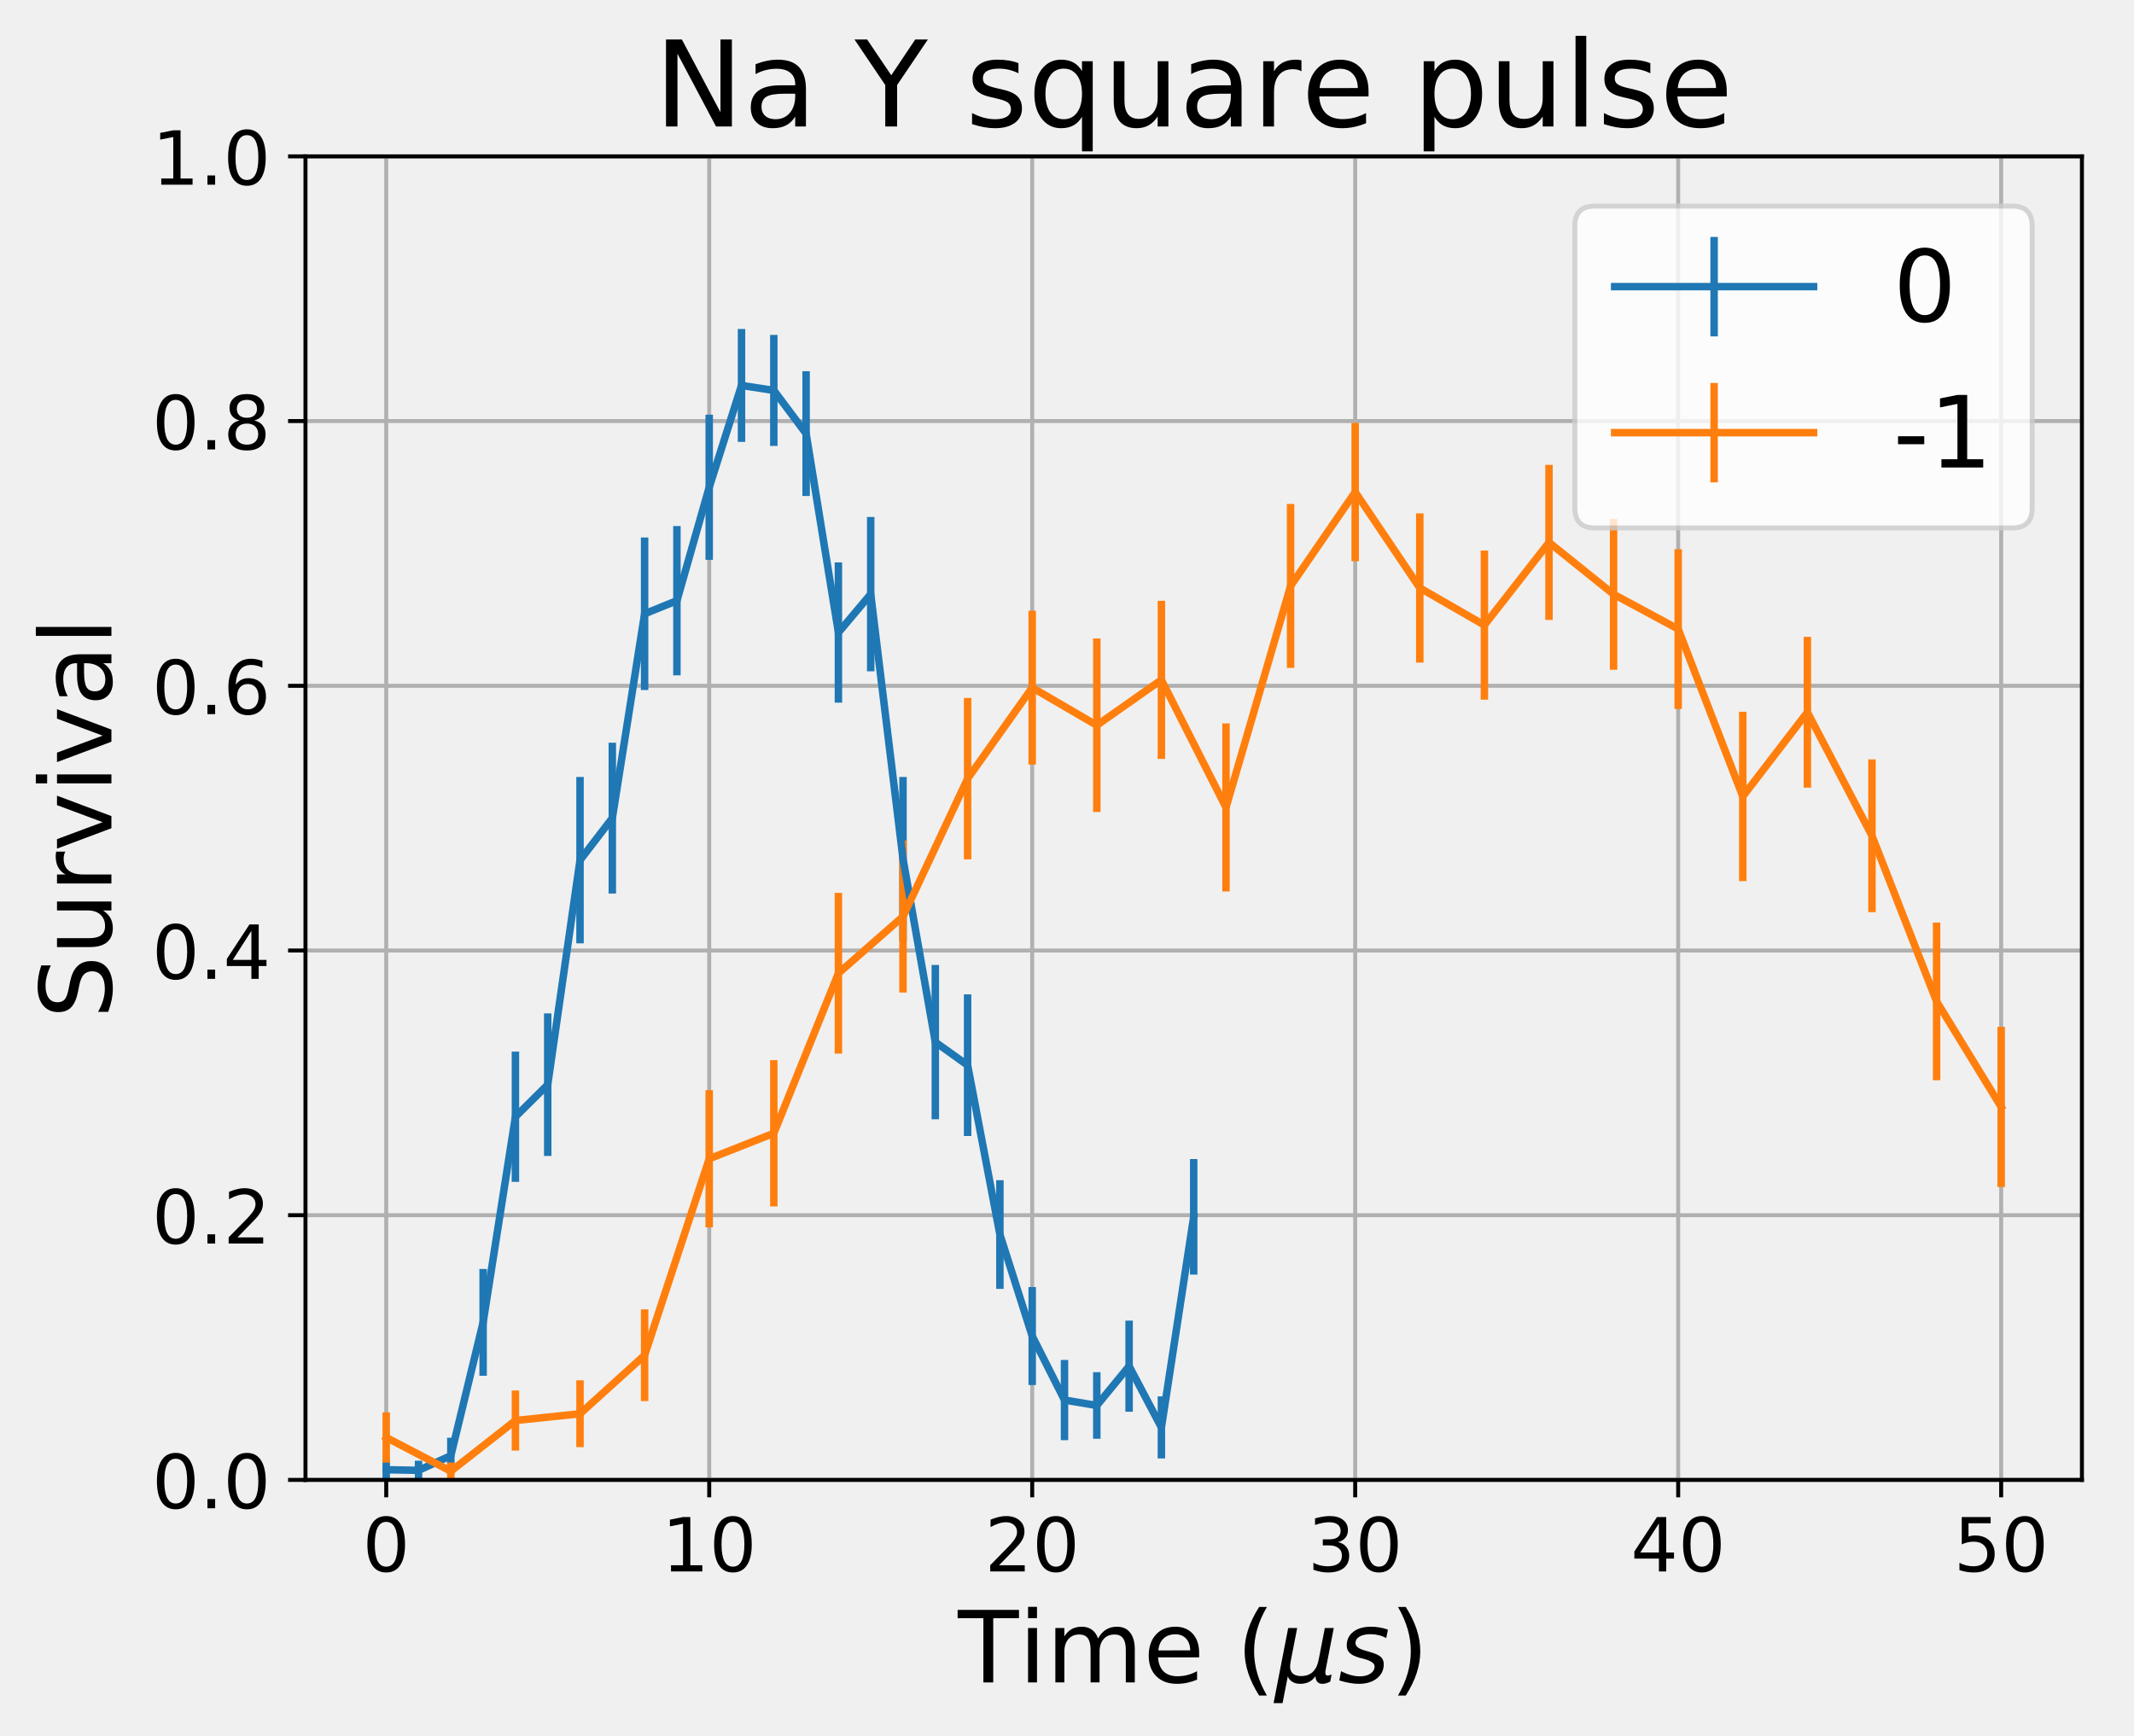
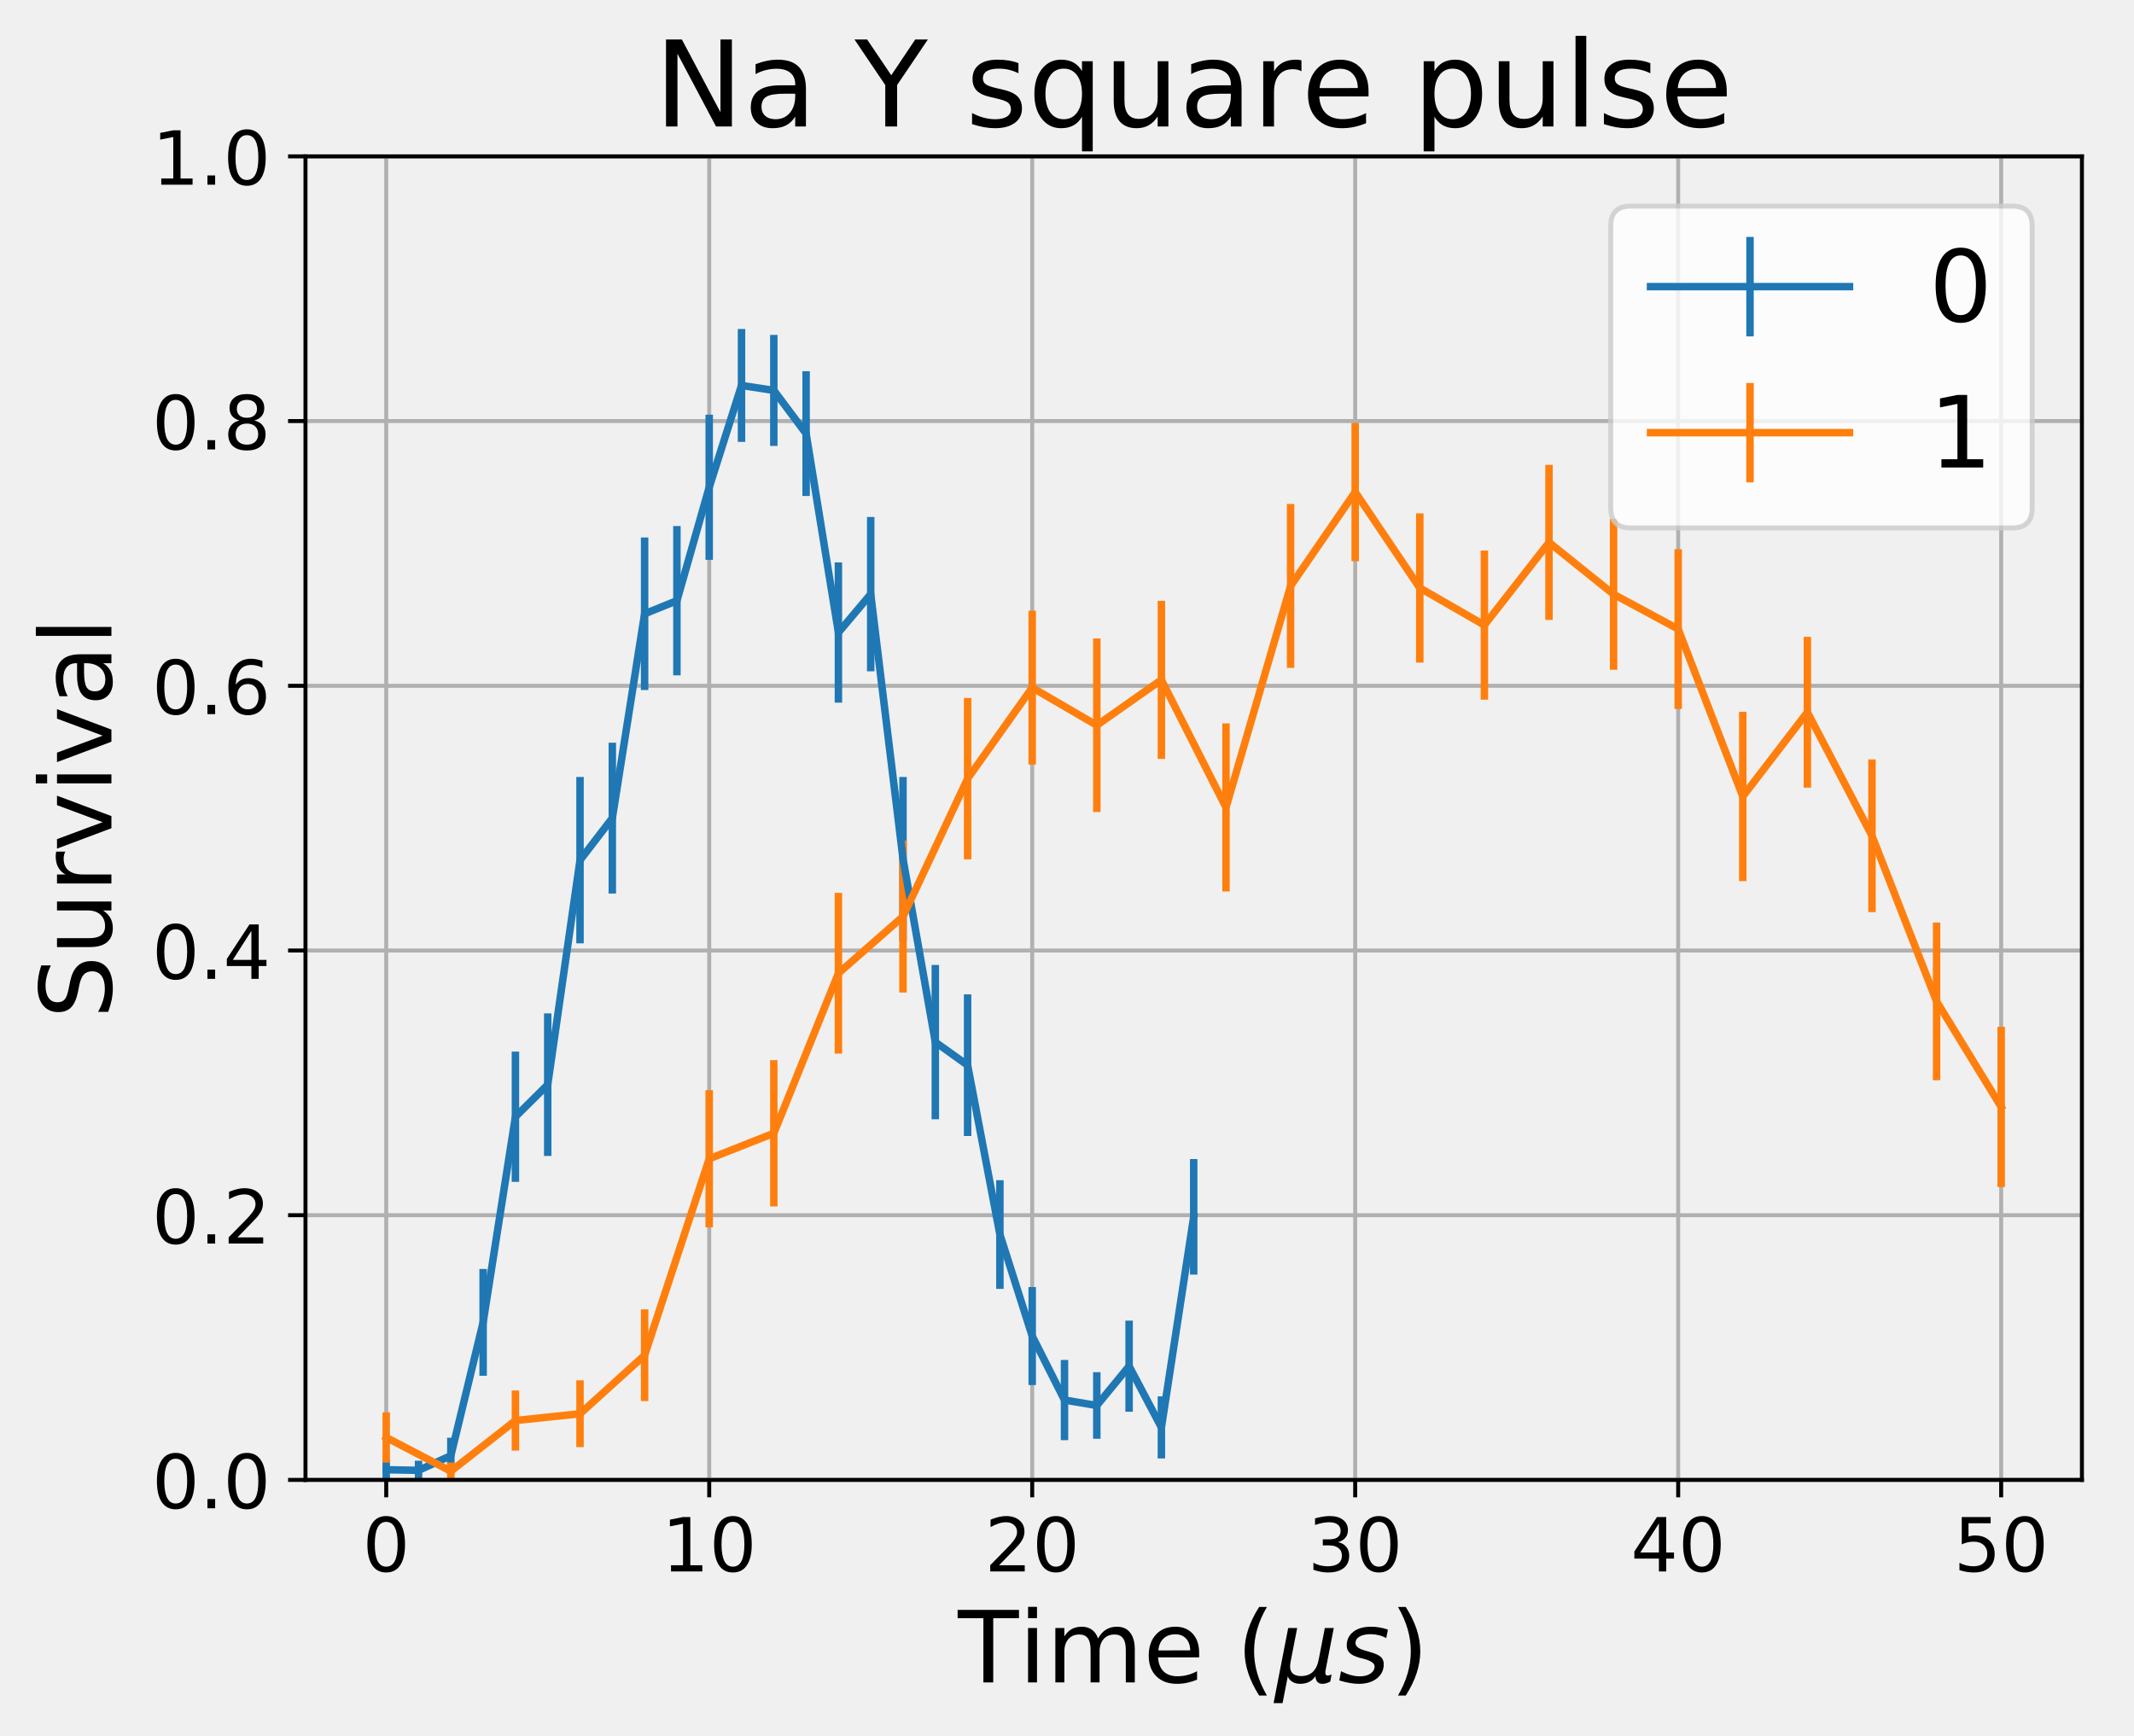
<svg xmlns="http://www.w3.org/2000/svg" xmlns:xlink="http://www.w3.org/1999/xlink" height="349pt" version="1.1" viewBox="0 0 429 349" width="429pt">
  <defs>
    <style type="text/css">
*{stroke-linecap:butt;stroke-linejoin:round;}
  </style>
  </defs>
  <g id="figure_1">
    <g id="patch_1">
      <path d="M 0 349.665  L 429.231 349.665  L 429.231 0  L 0 0  z " style="fill:none;" />
    </g>
    <g id="axes_1">
      <g id="patch_2">
        <path d="M 61.411 297.548  L 418.531 297.548  L 418.531 31.436  L 61.411 31.436  z " style="fill:none;" />
      </g>
      <g id="matplotlib.axis_1">
        <g id="xtick_1">
          <g id="line2d_1">
            <path clip-path="url(#p28badead61)" d="M 77.644 297.548  L 77.644 31.436  " style="fill:none;stroke:#b0b0b0;stroke-linecap:square;stroke-width:0.8;" />
          </g>
          <g id="line2d_2">
            <defs>
              <path d="M 0 0  L 0 3.5  " id="m005f0a59be" style="stroke:#000000;stroke-width:0.8;" />
            </defs>
            <g>
              <use style="stroke:#000000;stroke-width:0.8;" x="77.644" xlink:href="#m005f0a59be" y="297.548" />
            </g>
          </g>
          <g id="text_1">
            <defs>
              <path d="M 31.781 66.406  Q 24.172 66.406 20.328 58.906  Q 16.5 51.422 16.5 36.375  Q 16.5 21.391 20.328 13.891  Q 24.172 6.391 31.781 6.391  Q 39.453 6.391 43.281 13.891  Q 47.125 21.391 47.125 36.375  Q 47.125 51.422 43.281 58.906  Q 39.453 66.406 31.781 66.406  z M 31.781 74.219  Q 44.047 74.219 50.516 64.516  Q 56.984 54.828 56.984 36.375  Q 56.984 17.969 50.516 8.266  Q 44.047 -1.422 31.781 -1.422  Q 19.531 -1.422 13.062 8.266  Q 6.594 17.969 6.594 36.375  Q 6.594 54.828 13.062 64.516  Q 19.531 74.219 31.781 74.219  z " id="DejaVuSans-30" />
            </defs>
            <g transform="translate(72.87179 315.9459)scale(0.15 -0.15)">
              <use xlink:href="#DejaVuSans-30" />
            </g>
          </g>
        </g>
        <g id="xtick_2">
          <g id="line2d_3">
            <path clip-path="url(#p28badead61)" d="M 142.575 297.548  L 142.575 31.436  " style="fill:none;stroke:#b0b0b0;stroke-linecap:square;stroke-width:0.8;" />
          </g>
          <g id="line2d_4">
            <g>
              <use style="stroke:#000000;stroke-width:0.8;" x="142.575" xlink:href="#m005f0a59be" y="297.548" />
            </g>
          </g>
          <g id="text_2">
            <defs>
              <path d="M 12.406 8.297  L 28.516 8.297  L 28.516 63.922  L 10.984 60.406  L 10.984 69.391  L 28.422 72.906  L 38.281 72.906  L 38.281 8.297  L 54.391 8.297  L 54.391 0  L 12.406 0  z " id="DejaVuSans-31" />
            </defs>
            <g transform="translate(133.0308 315.9459)scale(0.15 -0.15)">
              <use xlink:href="#DejaVuSans-31" />
              <use x="63.623" xlink:href="#DejaVuSans-30" />
            </g>
          </g>
        </g>
        <g id="xtick_3">
          <g id="line2d_5">
            <path clip-path="url(#p28badead61)" d="M 207.505 297.548  L 207.505 31.436  " style="fill:none;stroke:#b0b0b0;stroke-linecap:square;stroke-width:0.8;" />
          </g>
          <g id="line2d_6">
            <g>
              <use style="stroke:#000000;stroke-width:0.8;" x="207.505" xlink:href="#m005f0a59be" y="297.548" />
            </g>
          </g>
          <g id="text_3">
            <defs>
              <path d="M 19.188 8.297  L 53.609 8.297  L 53.609 0  L 7.328 0  L 7.328 8.297  Q 12.938 14.109 22.625 23.891  Q 32.328 33.688 34.812 36.531  Q 39.547 41.844 41.422 45.531  Q 43.312 49.219 43.312 52.781  Q 43.312 58.594 39.234 62.25  Q 35.156 65.922 28.609 65.922  Q 23.969 65.922 18.812 64.312  Q 13.672 62.703 7.812 59.422  L 7.812 69.391  Q 13.766 71.781 18.938 73  Q 24.125 74.219 28.422 74.219  Q 39.75 74.219 46.484 68.547  Q 53.219 62.891 53.219 53.422  Q 53.219 48.922 51.531 44.891  Q 49.859 40.875 45.406 35.406  Q 44.188 33.984 37.641 27.219  Q 31.109 20.453 19.188 8.297  z " id="DejaVuSans-32" />
            </defs>
            <g transform="translate(197.9617 315.9459)scale(0.15 -0.15)">
              <use xlink:href="#DejaVuSans-32" />
              <use x="63.623" xlink:href="#DejaVuSans-30" />
            </g>
          </g>
        </g>
        <g id="xtick_4">
          <g id="line2d_7">
            <path clip-path="url(#p28badead61)" d="M 272.436 297.548  L 272.436 31.436  " style="fill:none;stroke:#b0b0b0;stroke-linecap:square;stroke-width:0.8;" />
          </g>
          <g id="line2d_8">
            <g>
              <use style="stroke:#000000;stroke-width:0.8;" x="272.436" xlink:href="#m005f0a59be" y="297.548" />
            </g>
          </g>
          <g id="text_4">
            <defs>
              <path d="M 40.578 39.312  Q 47.656 37.797 51.625 33  Q 55.609 28.219 55.609 21.188  Q 55.609 10.406 48.188 4.484  Q 40.766 -1.422 27.094 -1.422  Q 22.516 -1.422 17.656 -0.516  Q 12.797 0.391 7.625 2.203  L 7.625 11.719  Q 11.719 9.328 16.594 8.109  Q 21.484 6.891 26.812 6.891  Q 36.078 6.891 40.938 10.547  Q 45.797 14.203 45.797 21.188  Q 45.797 27.641 41.281 31.266  Q 36.766 34.906 28.719 34.906  L 20.219 34.906  L 20.219 43.016  L 29.109 43.016  Q 36.375 43.016 40.234 45.922  Q 44.094 48.828 44.094 54.297  Q 44.094 59.906 40.109 62.906  Q 36.141 65.922 28.719 65.922  Q 24.656 65.922 20.016 65.031  Q 15.375 64.156 9.812 62.312  L 9.812 71.094  Q 15.438 72.656 20.344 73.438  Q 25.25 74.219 29.594 74.219  Q 40.828 74.219 47.359 69.109  Q 53.906 64.016 53.906 55.328  Q 53.906 49.266 50.438 45.094  Q 46.969 40.922 40.578 39.312  z " id="DejaVuSans-33" />
            </defs>
            <g transform="translate(262.8926 315.9459)scale(0.15 -0.15)">
              <use xlink:href="#DejaVuSans-33" />
              <use x="63.623" xlink:href="#DejaVuSans-30" />
            </g>
          </g>
        </g>
        <g id="xtick_5">
          <g id="line2d_9">
            <path clip-path="url(#p28badead61)" d="M 337.367 297.548  L 337.367 31.436  " style="fill:none;stroke:#b0b0b0;stroke-linecap:square;stroke-width:0.8;" />
          </g>
          <g id="line2d_10">
            <g>
              <use style="stroke:#000000;stroke-width:0.8;" x="337.367" xlink:href="#m005f0a59be" y="297.548" />
            </g>
          </g>
          <g id="text_5">
            <defs>
              <path d="M 37.797 64.312  L 12.891 25.391  L 37.797 25.391  z M 35.203 72.906  L 47.609 72.906  L 47.609 25.391  L 58.016 25.391  L 58.016 17.188  L 47.609 17.188  L 47.609 0  L 37.797 0  L 37.797 17.188  L 4.891 17.188  L 4.891 26.703  z " id="DejaVuSans-34" />
            </defs>
            <g transform="translate(327.8236 315.9459)scale(0.15 -0.15)">
              <use xlink:href="#DejaVuSans-34" />
              <use x="63.623" xlink:href="#DejaVuSans-30" />
            </g>
          </g>
        </g>
        <g id="xtick_6">
          <g id="line2d_11">
            <path clip-path="url(#p28badead61)" d="M 402.298 297.548  L 402.298 31.436  " style="fill:none;stroke:#b0b0b0;stroke-linecap:square;stroke-width:0.8;" />
          </g>
          <g id="line2d_12">
            <g>
              <use style="stroke:#000000;stroke-width:0.8;" x="402.298" xlink:href="#m005f0a59be" y="297.548" />
            </g>
          </g>
          <g id="text_6">
            <defs>
              <path d="M 10.797 72.906  L 49.516 72.906  L 49.516 64.594  L 19.828 64.594  L 19.828 46.734  Q 21.969 47.469 24.109 47.828  Q 26.266 48.188 28.422 48.188  Q 40.625 48.188 47.75 41.5  Q 54.891 34.812 54.891 23.391  Q 54.891 11.625 47.562 5.094  Q 40.234 -1.422 26.906 -1.422  Q 22.312 -1.422 17.547 -0.641  Q 12.797 0.141 7.719 1.703  L 7.719 11.625  Q 12.109 9.234 16.797 8.062  Q 21.484 6.891 26.703 6.891  Q 35.156 6.891 40.078 11.328  Q 45.016 15.766 45.016 23.391  Q 45.016 31 40.078 35.438  Q 35.156 39.891 26.703 39.891  Q 22.75 39.891 18.812 39.016  Q 14.891 38.141 10.797 36.281  z " id="DejaVuSans-35" />
            </defs>
            <g transform="translate(392.7545 315.9459)scale(0.15 -0.15)">
              <use xlink:href="#DejaVuSans-35" />
              <use x="63.623" xlink:href="#DejaVuSans-30" />
            </g>
          </g>
        </g>
        <g id="text_7">
          <defs>
            <path d="M -0.297 72.906  L 61.375 72.906  L 61.375 64.594  L 35.5 64.594  L 35.5 0  L 25.594 0  L 25.594 64.594  L -0.297 64.594  z " id="DejaVuSans-54" />
            <path d="M 9.422 54.688  L 18.406 54.688  L 18.406 0  L 9.422 0  z M 9.422 75.984  L 18.406 75.984  L 18.406 64.594  L 9.422 64.594  z " id="DejaVuSans-69" />
            <path d="M 52 44.188  Q 55.375 50.25 60.062 53.125  Q 64.75 56 71.094 56  Q 79.641 56 84.281 50.016  Q 88.922 44.047 88.922 33.016  L 88.922 0  L 79.891 0  L 79.891 32.719  Q 79.891 40.578 77.094 44.375  Q 74.312 48.188 68.609 48.188  Q 61.625 48.188 57.562 43.547  Q 53.516 38.922 53.516 30.906  L 53.516 0  L 44.484 0  L 44.484 32.719  Q 44.484 40.625 41.703 44.406  Q 38.922 48.188 33.109 48.188  Q 26.219 48.188 22.156 43.531  Q 18.109 38.875 18.109 30.906  L 18.109 0  L 9.078 0  L 9.078 54.688  L 18.109 54.688  L 18.109 46.188  Q 21.188 51.219 25.484 53.609  Q 29.781 56 35.688 56  Q 41.656 56 45.828 52.969  Q 50 49.953 52 44.188  z " id="DejaVuSans-6d" />
            <path d="M 56.203 29.594  L 56.203 25.203  L 14.891 25.203  Q 15.484 15.922 20.484 11.062  Q 25.484 6.203 34.422 6.203  Q 39.594 6.203 44.453 7.469  Q 49.312 8.734 54.109 11.281  L 54.109 2.781  Q 49.266 0.734 44.188 -0.344  Q 39.109 -1.422 33.891 -1.422  Q 20.797 -1.422 13.156 6.188  Q 5.516 13.812 5.516 26.812  Q 5.516 40.234 12.766 48.109  Q 20.016 56 32.328 56  Q 43.359 56 49.781 48.891  Q 56.203 41.797 56.203 29.594  z M 47.219 32.234  Q 47.125 39.594 43.094 43.984  Q 39.062 48.391 32.422 48.391  Q 24.906 48.391 20.391 44.141  Q 15.875 39.891 15.188 32.172  z " id="DejaVuSans-65" />
            <path id="DejaVuSans-20" />
            <path d="M 31 75.875  Q 24.469 64.656 21.281 53.656  Q 18.109 42.672 18.109 31.391  Q 18.109 20.125 21.312 9.062  Q 24.516 -2 31 -13.188  L 23.188 -13.188  Q 15.875 -1.703 12.234 9.375  Q 8.594 20.453 8.594 31.391  Q 8.594 42.281 12.203 53.312  Q 15.828 64.359 23.188 75.875  z " id="DejaVuSans-28" />
            <path d="M -1.312 -20.797  L 13.375 54.688  L 22.406 54.688  L 15.766 20.656  Q 15.578 19.625 15.422 18.359  Q 15.281 17.094 15.281 15.828  Q 15.281 11.281 18.141 8.828  Q 21 6.391 26.312 6.391  Q 33.547 6.391 37.984 10.484  Q 42.438 14.594 44 22.797  L 50.203 54.688  L 59.188 54.688  L 51.031 12.641  Q 50.828 11.719 50.75 11.031  Q 50.688 10.359 50.688 9.812  Q 50.688 8.297 51.297 7.594  Q 51.906 6.891 53.219 6.891  Q 53.719 6.891 54.562 7.125  Q 55.422 7.375 56.984 8.016  L 55.609 0.781  Q 53.469 -0.297 51.516 -0.859  Q 49.562 -1.422 47.703 -1.422  Q 44.484 -1.422 42.656 0.625  Q 40.828 2.688 40.828 6.297  Q 38.094 2.391 34.297 0.484  Q 30.516 -1.422 25.391 -1.422  Q 20.844 -1.422 17.453 0.672  Q 14.062 2.781 12.984 6.203  L 7.719 -20.797  z " id="DejaVuSans-Oblique-3bc" />
            <path d="M 50 53.078  L 48.297 44.578  Q 44.734 46.531 40.766 47.5  Q 36.812 48.484 32.625 48.484  Q 25.531 48.484 21.453 46.062  Q 17.391 43.656 17.391 39.5  Q 17.391 34.672 26.859 32.078  Q 27.594 31.891 27.938 31.781  L 30.812 30.906  Q 39.797 28.422 42.797 25.688  Q 45.797 22.953 45.797 18.219  Q 45.797 9.516 38.891 4.047  Q 31.984 -1.422 20.797 -1.422  Q 16.453 -1.422 11.672 -0.578  Q 6.891 0.25 1.125 2  L 2.875 11.281  Q 7.812 8.734 12.594 7.422  Q 17.391 6.109 21.781 6.109  Q 28.375 6.109 32.5 8.938  Q 36.625 11.766 36.625 16.109  Q 36.625 20.797 25.781 23.688  L 24.859 23.922  L 21.781 24.703  Q 14.938 26.516 11.766 29.469  Q 8.594 32.422 8.594 37.016  Q 8.594 45.75 15.156 50.875  Q 21.734 56 33.016 56  Q 37.453 56 41.672 55.266  Q 45.906 54.547 50 53.078  z " id="DejaVuSans-Oblique-73" />
            <path d="M 8.016 75.875  L 15.828 75.875  Q 23.141 64.359 26.781 53.312  Q 30.422 42.281 30.422 31.391  Q 30.422 20.453 26.781 9.375  Q 23.141 -1.703 15.828 -13.188  L 8.016 -13.188  Q 14.5 -2 17.703 9.062  Q 20.906 20.125 20.906 31.391  Q 20.906 42.672 17.703 53.656  Q 14.5 64.656 8.016 75.875  z " id="DejaVuSans-29" />
          </defs>
          <g transform="translate(192.5709 338.2654)scale(0.2 -0.2)">
            <use transform="translate(0 0.015625)" xlink:href="#DejaVuSans-54" />
            <use transform="translate(61.08398 0.015625)" xlink:href="#DejaVuSans-69" />
            <use transform="translate(88.86719 0.015625)" xlink:href="#DejaVuSans-6d" />
            <use transform="translate(186.2793 0.015625)" xlink:href="#DejaVuSans-65" />
            <use transform="translate(247.8027 0.015625)" xlink:href="#DejaVuSans-20" />
            <use transform="translate(279.5898 0.015625)" xlink:href="#DejaVuSans-28" />
            <use transform="translate(318.6035 0.015625)" xlink:href="#DejaVuSans-Oblique-3bc" />
            <use transform="translate(382.2266 0.015625)" xlink:href="#DejaVuSans-Oblique-73" />
            <use transform="translate(434.3262 0.015625)" xlink:href="#DejaVuSans-29" />
          </g>
        </g>
      </g>
      <g id="matplotlib.axis_2">
        <g id="ytick_1">
          <g id="line2d_13">
            <path clip-path="url(#p28badead61)" d="M 61.411 297.548  L 418.531 297.548  " style="fill:none;stroke:#b0b0b0;stroke-linecap:square;stroke-width:0.8;" />
          </g>
          <g id="line2d_14">
            <defs>
              <path d="M 0 0  L -3.5 0  " id="mc3ce260a5b" style="stroke:#000000;stroke-width:0.8;" />
            </defs>
            <g>
              <use style="stroke:#000000;stroke-width:0.8;" x="61.411" xlink:href="#mc3ce260a5b" y="297.548" />
            </g>
          </g>
          <g id="text_8">
            <defs>
              <path d="M 10.688 12.406  L 21 12.406  L 21 0  L 10.688 0  z " id="DejaVuSans-2e" />
            </defs>
            <g transform="translate(30.55625 303.2471)scale(0.15 -0.15)">
              <use xlink:href="#DejaVuSans-30" />
              <use x="63.623" xlink:href="#DejaVuSans-2e" />
              <use x="95.41" xlink:href="#DejaVuSans-30" />
            </g>
          </g>
        </g>
        <g id="ytick_2">
          <g id="line2d_15">
            <path clip-path="url(#p28badead61)" d="M 61.411 244.326  L 418.531 244.326  " style="fill:none;stroke:#b0b0b0;stroke-linecap:square;stroke-width:0.8;" />
          </g>
          <g id="line2d_16">
            <g>
              <use style="stroke:#000000;stroke-width:0.8;" x="61.411" xlink:href="#mc3ce260a5b" y="244.326" />
            </g>
          </g>
          <g id="text_9">
            <g transform="translate(30.55625 250.0247)scale(0.15 -0.15)">
              <use xlink:href="#DejaVuSans-30" />
              <use x="63.623" xlink:href="#DejaVuSans-2e" />
              <use x="95.41" xlink:href="#DejaVuSans-32" />
            </g>
          </g>
        </g>
        <g id="ytick_3">
          <g id="line2d_17">
            <path clip-path="url(#p28badead61)" d="M 61.411 191.103  L 418.531 191.103  " style="fill:none;stroke:#b0b0b0;stroke-linecap:square;stroke-width:0.8;" />
          </g>
          <g id="line2d_18">
            <g>
              <use style="stroke:#000000;stroke-width:0.8;" x="61.411" xlink:href="#mc3ce260a5b" y="191.103" />
            </g>
          </g>
          <g id="text_10">
            <g transform="translate(30.55625 196.8023)scale(0.15 -0.15)">
              <use xlink:href="#DejaVuSans-30" />
              <use x="63.623" xlink:href="#DejaVuSans-2e" />
              <use x="95.41" xlink:href="#DejaVuSans-34" />
            </g>
          </g>
        </g>
        <g id="ytick_4">
          <g id="line2d_19">
            <path clip-path="url(#p28badead61)" d="M 61.411 137.881  L 418.531 137.881  " style="fill:none;stroke:#b0b0b0;stroke-linecap:square;stroke-width:0.8;" />
          </g>
          <g id="line2d_20">
            <g>
              <use style="stroke:#000000;stroke-width:0.8;" x="61.411" xlink:href="#mc3ce260a5b" y="137.881" />
            </g>
          </g>
          <g id="text_11">
            <defs>
              <path d="M 33.016 40.375  Q 26.375 40.375 22.484 35.828  Q 18.609 31.297 18.609 23.391  Q 18.609 15.531 22.484 10.953  Q 26.375 6.391 33.016 6.391  Q 39.656 6.391 43.531 10.953  Q 47.406 15.531 47.406 23.391  Q 47.406 31.297 43.531 35.828  Q 39.656 40.375 33.016 40.375  z M 52.594 71.297  L 52.594 62.312  Q 48.875 64.062 45.094 64.984  Q 41.312 65.922 37.594 65.922  Q 27.828 65.922 22.672 59.328  Q 17.531 52.734 16.797 39.406  Q 19.672 43.656 24.016 45.922  Q 28.375 48.188 33.594 48.188  Q 44.578 48.188 50.953 41.516  Q 57.328 34.859 57.328 23.391  Q 57.328 12.156 50.688 5.359  Q 44.047 -1.422 33.016 -1.422  Q 20.359 -1.422 13.672 8.266  Q 6.984 17.969 6.984 36.375  Q 6.984 53.656 15.188 63.938  Q 23.391 74.219 37.203 74.219  Q 40.922 74.219 44.703 73.484  Q 48.484 72.75 52.594 71.297  z " id="DejaVuSans-36" />
            </defs>
            <g transform="translate(30.55625 143.5799)scale(0.15 -0.15)">
              <use xlink:href="#DejaVuSans-30" />
              <use x="63.623" xlink:href="#DejaVuSans-2e" />
              <use x="95.41" xlink:href="#DejaVuSans-36" />
            </g>
          </g>
        </g>
        <g id="ytick_5">
          <g id="line2d_21">
            <path clip-path="url(#p28badead61)" d="M 61.411 84.659  L 418.531 84.659  " style="fill:none;stroke:#b0b0b0;stroke-linecap:square;stroke-width:0.8;" />
          </g>
          <g id="line2d_22">
            <g>
              <use style="stroke:#000000;stroke-width:0.8;" x="61.411" xlink:href="#mc3ce260a5b" y="84.659" />
            </g>
          </g>
          <g id="text_12">
            <defs>
              <path d="M 31.781 34.625  Q 24.75 34.625 20.719 30.859  Q 16.703 27.094 16.703 20.516  Q 16.703 13.922 20.719 10.156  Q 24.75 6.391 31.781 6.391  Q 38.812 6.391 42.859 10.172  Q 46.922 13.969 46.922 20.516  Q 46.922 27.094 42.891 30.859  Q 38.875 34.625 31.781 34.625  z M 21.922 38.812  Q 15.578 40.375 12.031 44.719  Q 8.5 49.078 8.5 55.328  Q 8.5 64.062 14.719 69.141  Q 20.953 74.219 31.781 74.219  Q 42.672 74.219 48.875 69.141  Q 55.078 64.062 55.078 55.328  Q 55.078 49.078 51.531 44.719  Q 48 40.375 41.703 38.812  Q 48.828 37.156 52.797 32.312  Q 56.781 27.484 56.781 20.516  Q 56.781 9.906 50.312 4.234  Q 43.844 -1.422 31.781 -1.422  Q 19.734 -1.422 13.25 4.234  Q 6.781 9.906 6.781 20.516  Q 6.781 27.484 10.781 32.312  Q 14.797 37.156 21.922 38.812  z M 18.312 54.391  Q 18.312 48.734 21.844 45.562  Q 25.391 42.391 31.781 42.391  Q 38.141 42.391 41.719 45.562  Q 45.312 48.734 45.312 54.391  Q 45.312 60.062 41.719 63.234  Q 38.141 66.406 31.781 66.406  Q 25.391 66.406 21.844 63.234  Q 18.312 60.062 18.312 54.391  z " id="DejaVuSans-38" />
            </defs>
            <g transform="translate(30.55625 90.35748)scale(0.15 -0.15)">
              <use xlink:href="#DejaVuSans-30" />
              <use x="63.623" xlink:href="#DejaVuSans-2e" />
              <use x="95.41" xlink:href="#DejaVuSans-38" />
            </g>
          </g>
        </g>
        <g id="ytick_6">
          <g id="line2d_23">
            <path clip-path="url(#p28badead61)" d="M 61.411 31.436  L 418.531 31.436  " style="fill:none;stroke:#b0b0b0;stroke-linecap:square;stroke-width:0.8;" />
          </g>
          <g id="line2d_24">
            <g>
              <use style="stroke:#000000;stroke-width:0.8;" x="61.411" xlink:href="#mc3ce260a5b" y="31.436" />
            </g>
          </g>
          <g id="text_13">
            <g transform="translate(30.55625 37.13508)scale(0.15 -0.15)">
              <use xlink:href="#DejaVuSans-31" />
              <use x="63.623" xlink:href="#DejaVuSans-2e" />
              <use x="95.41" xlink:href="#DejaVuSans-30" />
            </g>
          </g>
        </g>
        <g id="text_14">
          <defs>
            <path d="M 53.516 70.516  L 53.516 60.891  Q 47.906 63.578 42.922 64.891  Q 37.938 66.219 33.297 66.219  Q 25.25 66.219 20.875 63.094  Q 16.5 59.969 16.5 54.203  Q 16.5 49.359 19.406 46.891  Q 22.312 44.438 30.422 42.922  L 36.375 41.703  Q 47.406 39.594 52.656 34.297  Q 57.906 29 57.906 20.125  Q 57.906 9.516 50.797 4.047  Q 43.703 -1.422 29.984 -1.422  Q 24.812 -1.422 18.969 -0.25  Q 13.141 0.922 6.891 3.219  L 6.891 13.375  Q 12.891 10.016 18.656 8.297  Q 24.422 6.594 29.984 6.594  Q 38.422 6.594 43.016 9.906  Q 47.609 13.234 47.609 19.391  Q 47.609 24.75 44.312 27.781  Q 41.016 30.812 33.5 32.328  L 27.484 33.5  Q 16.453 35.688 11.516 40.375  Q 6.594 45.062 6.594 53.422  Q 6.594 63.094 13.406 68.656  Q 20.219 74.219 32.172 74.219  Q 37.312 74.219 42.625 73.281  Q 47.953 72.359 53.516 70.516  z " id="DejaVuSans-53" />
            <path d="M 8.5 21.578  L 8.5 54.688  L 17.484 54.688  L 17.484 21.922  Q 17.484 14.156 20.5 10.266  Q 23.531 6.391 29.594 6.391  Q 36.859 6.391 41.078 11.031  Q 45.312 15.672 45.312 23.688  L 45.312 54.688  L 54.297 54.688  L 54.297 0  L 45.312 0  L 45.312 8.406  Q 42.047 3.422 37.719 1  Q 33.406 -1.422 27.688 -1.422  Q 18.266 -1.422 13.375 4.438  Q 8.5 10.297 8.5 21.578  z M 31.109 56  z " id="DejaVuSans-75" />
            <path d="M 41.109 46.297  Q 39.594 47.172 37.812 47.578  Q 36.031 48 33.891 48  Q 26.266 48 22.188 43.047  Q 18.109 38.094 18.109 28.812  L 18.109 0  L 9.078 0  L 9.078 54.688  L 18.109 54.688  L 18.109 46.188  Q 20.953 51.172 25.484 53.578  Q 30.031 56 36.531 56  Q 37.453 56 38.578 55.875  Q 39.703 55.766 41.062 55.516  z " id="DejaVuSans-72" />
            <path d="M 2.984 54.688  L 12.5 54.688  L 29.594 8.797  L 46.688 54.688  L 56.203 54.688  L 35.688 0  L 23.484 0  z " id="DejaVuSans-76" />
            <path d="M 34.281 27.484  Q 23.391 27.484 19.188 25  Q 14.984 22.516 14.984 16.5  Q 14.984 11.719 18.141 8.906  Q 21.297 6.109 26.703 6.109  Q 34.188 6.109 38.703 11.406  Q 43.219 16.703 43.219 25.484  L 43.219 27.484  z M 52.203 31.203  L 52.203 0  L 43.219 0  L 43.219 8.297  Q 40.141 3.328 35.547 0.953  Q 30.953 -1.422 24.312 -1.422  Q 15.922 -1.422 10.953 3.297  Q 6 8.016 6 15.922  Q 6 25.141 12.172 29.828  Q 18.359 34.516 30.609 34.516  L 43.219 34.516  L 43.219 35.406  Q 43.219 41.609 39.141 45  Q 35.062 48.391 27.688 48.391  Q 23 48.391 18.547 47.266  Q 14.109 46.141 10.016 43.891  L 10.016 52.203  Q 14.938 54.109 19.578 55.047  Q 24.219 56 28.609 56  Q 40.484 56 46.344 49.844  Q 52.203 43.703 52.203 31.203  z " id="DejaVuSans-61" />
            <path d="M 9.422 75.984  L 18.406 75.984  L 18.406 0  L 9.422 0  z " id="DejaVuSans-6c" />
          </defs>
          <g transform="translate(22.39688 204.811)rotate(-90)scale(0.2 -0.2)">
            <use xlink:href="#DejaVuSans-53" />
            <use x="63.477" xlink:href="#DejaVuSans-75" />
            <use x="126.855" xlink:href="#DejaVuSans-72" />
            <use x="167.969" xlink:href="#DejaVuSans-76" />
            <use x="227.148" xlink:href="#DejaVuSans-69" />
            <use x="254.932" xlink:href="#DejaVuSans-76" />
            <use x="314.111" xlink:href="#DejaVuSans-61" />
            <use x="375.391" xlink:href="#DejaVuSans-6c" />
          </g>
        </g>
      </g>
      <g id="LineCollection_1">
        <path clip-path="url(#p28badead61)" d="M 77.644 297.548  L 77.644 293.454  " style="fill:none;stroke:#1f77b4;stroke-width:1.5;" />
        <path clip-path="url(#p28badead61)" d="M 84.137 297.548  L 84.137 293.692  " style="fill:none;stroke:#1f77b4;stroke-width:1.5;" />
        <path clip-path="url(#p28badead61)" d="M 90.63 296.291  L 90.63 289.07  " style="fill:none;stroke:#1f77b4;stroke-width:1.5;" />
        <path clip-path="url(#p28badead61)" d="M 97.123 276.604  L 97.123 255.133  " style="fill:none;stroke:#1f77b4;stroke-width:1.5;" />
        <path clip-path="url(#p28badead61)" d="M 103.616 237.622  L 103.616 211.438  " style="fill:none;stroke:#1f77b4;stroke-width:1.5;" />
        <path clip-path="url(#p28badead61)" d="M 110.109 232.417  L 110.109 203.751  " style="fill:none;stroke:#1f77b4;stroke-width:1.5;" />
        <path clip-path="url(#p28badead61)" d="M 116.602 189.669  L 116.602 156.211  " style="fill:none;stroke:#1f77b4;stroke-width:1.5;" />
        <path clip-path="url(#p28badead61)" d="M 123.095 179.655  L 123.095 149.329  " style="fill:none;stroke:#1f77b4;stroke-width:1.5;" />
        <path clip-path="url(#p28badead61)" d="M 129.588 138.736  L 129.588 108.067  " style="fill:none;stroke:#1f77b4;stroke-width:1.5;" />
        <path clip-path="url(#p28badead61)" d="M 136.081 135.781  L 136.081 105.767  " style="fill:none;stroke:#1f77b4;stroke-width:1.5;" />
        <path clip-path="url(#p28badead61)" d="M 142.575 112.558  L 142.575 83.37  " style="fill:none;stroke:#1f77b4;stroke-width:1.5;" />
        <path clip-path="url(#p28badead61)" d="M 149.068 88.838  L 149.068 66.15  " style="fill:none;stroke:#1f77b4;stroke-width:1.5;" />
        <path clip-path="url(#p28badead61)" d="M 155.561 89.655  L 155.561 67.33  " style="fill:none;stroke:#1f77b4;stroke-width:1.5;" />
        <path clip-path="url(#p28badead61)" d="M 162.054 99.72  L 162.054 74.632  " style="fill:none;stroke:#1f77b4;stroke-width:1.5;" />
        <path clip-path="url(#p28badead61)" d="M 168.547 141.268  L 168.547 113.075  " style="fill:none;stroke:#1f77b4;stroke-width:1.5;" />
        <path clip-path="url(#p28badead61)" d="M 175.04 134.972  L 175.04 103.944  " style="fill:none;stroke:#1f77b4;stroke-width:1.5;" />
        <path clip-path="url(#p28badead61)" d="M 181.533 189.152  L 181.533 156.209  " style="fill:none;stroke:#1f77b4;stroke-width:1.5;" />
        <path clip-path="url(#p28badead61)" d="M 188.026 225.04  L 188.026 194.013  " style="fill:none;stroke:#1f77b4;stroke-width:1.5;" />
        <path clip-path="url(#p28badead61)" d="M 194.519 228.404  L 194.519 199.929  " style="fill:none;stroke:#1f77b4;stroke-width:1.5;" />
        <path clip-path="url(#p28badead61)" d="M 201.012 259.134  L 201.012 237.292  " style="fill:none;stroke:#1f77b4;stroke-width:1.5;" />
        <path clip-path="url(#p28badead61)" d="M 207.505 278.478  L 207.505 258.768  " style="fill:none;stroke:#1f77b4;stroke-width:1.5;" />
        <path clip-path="url(#p28badead61)" d="M 213.999 289.558  L 213.999 273.422  " style="fill:none;stroke:#1f77b4;stroke-width:1.5;" />
        <path clip-path="url(#p28badead61)" d="M 220.492 289.272  L 220.492 275.887  " style="fill:none;stroke:#1f77b4;stroke-width:1.5;" />
        <path clip-path="url(#p28badead61)" d="M 226.985 283.839  L 226.985 265.519  " style="fill:none;stroke:#1f77b4;stroke-width:1.5;" />
        <path clip-path="url(#p28badead61)" d="M 233.478 293.233  L 233.478 280.744  " style="fill:none;stroke:#1f77b4;stroke-width:1.5;" />
        <path clip-path="url(#p28badead61)" d="M 239.971 256.263  L 239.971 233.03  " style="fill:none;stroke:#1f77b4;stroke-width:1.5;" />
      </g>
      <g id="LineCollection_2">
        <path clip-path="url(#p28badead61)" d="M 77.644 294.077  L 77.644 283.961  " style="fill:none;stroke:#ff7f0e;stroke-width:1.5;" />
        <path clip-path="url(#p28badead61)" d="M 90.63 297.548  L 90.63 294.047  " style="fill:none;stroke:#ff7f0e;stroke-width:1.5;" />
        <path clip-path="url(#p28badead61)" d="M 103.616 291.646  L 103.616 279.568  " style="fill:none;stroke:#ff7f0e;stroke-width:1.5;" />
        <path clip-path="url(#p28badead61)" d="M 116.602 290.957  L 116.602 277.528  " style="fill:none;stroke:#ff7f0e;stroke-width:1.5;" />
        <path clip-path="url(#p28badead61)" d="M 129.588 281.704  L 129.588 263.255  " style="fill:none;stroke:#ff7f0e;stroke-width:1.5;" />
        <path clip-path="url(#p28badead61)" d="M 142.575 246.774  L 142.575 219.18  " style="fill:none;stroke:#ff7f0e;stroke-width:1.5;" />
        <path clip-path="url(#p28badead61)" d="M 155.561 242.558  L 155.561 213.146  " style="fill:none;stroke:#ff7f0e;stroke-width:1.5;" />
        <path clip-path="url(#p28badead61)" d="M 168.547 211.839  L 168.547 179.516  " style="fill:none;stroke:#ff7f0e;stroke-width:1.5;" />
        <path clip-path="url(#p28badead61)" d="M 181.533 199.564  L 181.533 168.978  " style="fill:none;stroke:#ff7f0e;stroke-width:1.5;" />
        <path clip-path="url(#p28badead61)" d="M 194.519 172.775  L 194.519 140.323  " style="fill:none;stroke:#ff7f0e;stroke-width:1.5;" />
        <path clip-path="url(#p28badead61)" d="M 207.505 153.732  L 207.505 122.78  " style="fill:none;stroke:#ff7f0e;stroke-width:1.5;" />
        <path clip-path="url(#p28badead61)" d="M 220.492 163.264  L 220.492 128.372  " style="fill:none;stroke:#ff7f0e;stroke-width:1.5;" />
        <path clip-path="url(#p28badead61)" d="M 233.478 152.581  L 233.478 120.798  " style="fill:none;stroke:#ff7f0e;stroke-width:1.5;" />
        <path clip-path="url(#p28badead61)" d="M 246.464 179.242  L 246.464 145.45  " style="fill:none;stroke:#ff7f0e;stroke-width:1.5;" />
        <path clip-path="url(#p28badead61)" d="M 259.45 134.288  L 259.45 101.323  " style="fill:none;stroke:#ff7f0e;stroke-width:1.5;" />
        <path clip-path="url(#p28badead61)" d="M 272.436 112.834  L 272.436 85.023  " style="fill:none;stroke:#ff7f0e;stroke-width:1.5;" />
        <path clip-path="url(#p28badead61)" d="M 285.423 133.215  L 285.423 103.209  " style="fill:none;stroke:#ff7f0e;stroke-width:1.5;" />
        <path clip-path="url(#p28badead61)" d="M 298.409 140.673  L 298.409 110.695  " style="fill:none;stroke:#ff7f0e;stroke-width:1.5;" />
        <path clip-path="url(#p28badead61)" d="M 311.395 124.64  L 311.395 93.465  " style="fill:none;stroke:#ff7f0e;stroke-width:1.5;" />
        <path clip-path="url(#p28badead61)" d="M 324.381 134.658  L 324.381 104.318  " style="fill:none;stroke:#ff7f0e;stroke-width:1.5;" />
        <path clip-path="url(#p28badead61)" d="M 337.367 142.529  L 337.367 110.423  " style="fill:none;stroke:#ff7f0e;stroke-width:1.5;" />
        <path clip-path="url(#p28badead61)" d="M 350.353 177.157  L 350.353 143.103  " style="fill:none;stroke:#ff7f0e;stroke-width:1.5;" />
        <path clip-path="url(#p28badead61)" d="M 363.34 158.367  L 363.34 128.04  " style="fill:none;stroke:#ff7f0e;stroke-width:1.5;" />
        <path clip-path="url(#p28badead61)" d="M 376.326 183.399  L 376.326 152.682  " style="fill:none;stroke:#ff7f0e;stroke-width:1.5;" />
        <path clip-path="url(#p28badead61)" d="M 389.312 217.186  L 389.312 185.491  " style="fill:none;stroke:#ff7f0e;stroke-width:1.5;" />
        <path clip-path="url(#p28badead61)" d="M 402.298 238.661  L 402.298 206.445  " style="fill:none;stroke:#ff7f0e;stroke-width:1.5;" />
      </g>
      <g id="line2d_25">
        <path clip-path="url(#p28badead61)" d="M 77.644 295.501  L 84.137 295.62  L 90.63 292.68  L 97.123 265.868  L 103.616 224.53  L 110.109 218.084  L 116.602 172.94  L 123.095 164.492  L 129.588 123.401  L 136.081 120.774  L 142.575 97.964  L 149.068 77.494  L 155.561 78.493  L 162.054 87.176  L 168.547 127.172  L 175.04 119.458  L 181.533 172.68  L 188.026 209.527  L 194.519 214.166  L 201.012 248.213  L 207.505 268.623  L 213.999 281.49  L 220.492 282.579  L 226.985 274.679  L 233.478 286.988  L 239.971 244.646  " style="fill:none;stroke:#1f77b4;stroke-linecap:square;stroke-width:1.5;" />
      </g>
      <g id="line2d_26">
        <path clip-path="url(#p28badead61)" d="M 77.644 289.019  L 90.63 295.798  L 103.616 285.607  L 116.602 284.243  L 129.588 272.48  L 142.575 232.977  L 155.561 227.852  L 168.547 195.677  L 181.533 184.271  L 194.519 156.549  L 207.505 138.256  L 220.492 145.818  L 233.478 136.69  L 246.464 162.346  L 259.45 117.806  L 272.436 98.928  L 285.423 118.212  L 298.409 125.684  L 311.395 109.052  L 324.381 119.488  L 337.367 126.476  L 350.353 160.13  L 363.34 143.203  L 376.326 168.04  L 389.312 201.339  L 402.298 222.553  " style="fill:none;stroke:#ff7f0e;stroke-linecap:square;stroke-width:1.5;" />
      </g>
      <g id="patch_3">
        <path d="M 61.411 297.548  L 61.411 31.436  " style="fill:none;stroke:#000000;stroke-linecap:square;stroke-linejoin:miter;stroke-width:0.8;" />
      </g>
      <g id="patch_4">
        <path d="M 418.531 297.548  L 418.531 31.436  " style="fill:none;stroke:#000000;stroke-linecap:square;stroke-linejoin:miter;stroke-width:0.8;" />
      </g>
      <g id="patch_5">
        <path d="M 61.411 297.548  L 418.531 297.548  " style="fill:none;stroke:#000000;stroke-linecap:square;stroke-linejoin:miter;stroke-width:0.8;" />
      </g>
      <g id="patch_6">
        <path d="M 61.411 31.436  L 418.531 31.436  " style="fill:none;stroke:#000000;stroke-linecap:square;stroke-linejoin:miter;stroke-width:0.8;" />
      </g>
      <g id="text_15">
        <defs>
          <path d="M 9.812 72.906  L 23.094 72.906  L 55.422 11.922  L 55.422 72.906  L 64.984 72.906  L 64.984 0  L 51.703 0  L 19.391 60.984  L 19.391 0  L 9.812 0  z " id="DejaVuSans-4e" />
          <path d="M -0.203 72.906  L 10.406 72.906  L 30.609 42.922  L 50.688 72.906  L 61.281 72.906  L 35.5 34.719  L 35.5 0  L 25.594 0  L 25.594 34.719  z " id="DejaVuSans-59" />
          <path d="M 44.281 53.078  L 44.281 44.578  Q 40.484 46.531 36.375 47.5  Q 32.281 48.484 27.875 48.484  Q 21.188 48.484 17.844 46.438  Q 14.5 44.391 14.5 40.281  Q 14.5 37.156 16.891 35.375  Q 19.281 33.594 26.516 31.984  L 29.594 31.297  Q 39.156 29.25 43.188 25.516  Q 47.219 21.781 47.219 15.094  Q 47.219 7.469 41.188 3.016  Q 35.156 -1.422 24.609 -1.422  Q 20.219 -1.422 15.453 -0.562  Q 10.688 0.297 5.422 2  L 5.422 11.281  Q 10.406 8.688 15.234 7.391  Q 20.062 6.109 24.812 6.109  Q 31.156 6.109 34.562 8.281  Q 37.984 10.453 37.984 14.406  Q 37.984 18.062 35.516 20.016  Q 33.062 21.969 24.703 23.781  L 21.578 24.516  Q 13.234 26.266 9.516 29.906  Q 5.812 33.547 5.812 39.891  Q 5.812 47.609 11.281 51.797  Q 16.75 56 26.812 56  Q 31.781 56 36.172 55.266  Q 40.578 54.547 44.281 53.078  z " id="DejaVuSans-73" />
          <path d="M 14.797 27.297  Q 14.797 17.391 18.875 11.75  Q 22.953 6.109 30.078 6.109  Q 37.203 6.109 41.297 11.75  Q 45.406 17.391 45.406 27.297  Q 45.406 37.203 41.297 42.844  Q 37.203 48.484 30.078 48.484  Q 22.953 48.484 18.875 42.844  Q 14.797 37.203 14.797 27.297  z M 45.406 8.203  Q 42.578 3.328 38.25 0.953  Q 33.938 -1.422 27.875 -1.422  Q 17.969 -1.422 11.734 6.484  Q 5.516 14.406 5.516 27.297  Q 5.516 40.188 11.734 48.094  Q 17.969 56 27.875 56  Q 33.938 56 38.25 53.625  Q 42.578 51.266 45.406 46.391  L 45.406 54.688  L 54.391 54.688  L 54.391 -20.797  L 45.406 -20.797  z " id="DejaVuSans-71" />
          <path d="M 18.109 8.203  L 18.109 -20.797  L 9.078 -20.797  L 9.078 54.688  L 18.109 54.688  L 18.109 46.391  Q 20.953 51.266 25.266 53.625  Q 29.594 56 35.594 56  Q 45.562 56 51.781 48.094  Q 58.016 40.188 58.016 27.297  Q 58.016 14.406 51.781 6.484  Q 45.562 -1.422 35.594 -1.422  Q 29.594 -1.422 25.266 0.953  Q 20.953 3.328 18.109 8.203  z M 48.688 27.297  Q 48.688 37.203 44.609 42.844  Q 40.531 48.484 33.406 48.484  Q 26.266 48.484 22.188 42.844  Q 18.109 37.203 18.109 27.297  Q 18.109 17.391 22.188 11.75  Q 26.266 6.109 33.406 6.109  Q 40.531 6.109 44.609 11.75  Q 48.688 17.391 48.688 27.297  z " id="DejaVuSans-70" />
        </defs>
        <g transform="translate(131.5359 25.43625)scale(0.24 -0.24)">
          <use xlink:href="#DejaVuSans-4e" />
          <use x="74.805" xlink:href="#DejaVuSans-61" />
          <use x="136.084" xlink:href="#DejaVuSans-20" />
          <use x="167.871" xlink:href="#DejaVuSans-59" />
          <use x="228.955" xlink:href="#DejaVuSans-20" />
          <use x="260.742" xlink:href="#DejaVuSans-73" />
          <use x="312.842" xlink:href="#DejaVuSans-71" />
          <use x="376.318" xlink:href="#DejaVuSans-75" />
          <use x="439.697" xlink:href="#DejaVuSans-61" />
          <use x="500.977" xlink:href="#DejaVuSans-72" />
          <use x="542.059" xlink:href="#DejaVuSans-65" />
          <use x="603.582" xlink:href="#DejaVuSans-20" />
          <use x="635.369" xlink:href="#DejaVuSans-70" />
          <use x="698.846" xlink:href="#DejaVuSans-75" />
          <use x="762.225" xlink:href="#DejaVuSans-6c" />
          <use x="790.008" xlink:href="#DejaVuSans-73" />
          <use x="842.107" xlink:href="#DejaVuSans-65" />
        </g>
      </g>
      <g id="legend_1">
        <g id="patch_7">
-           <path d="M 320.59 106.149  L 404.531 106.149  Q 408.531 106.149 408.531 102.149  L 408.531 45.436  Q 408.531 41.436 404.531 41.436  L 320.59 41.436  Q 316.59 41.436 316.59 45.436  L 316.59 102.149  Q 316.59 106.149 320.59 106.149  z " style="fill:#ffffff;opacity:0.8;stroke:#cccccc;stroke-linejoin:miter;" />
+           <path d="M 327.806 106.149  L 404.531 106.149  Q 408.531 106.149 408.531 102.149  L 408.531 45.436  Q 408.531 41.436 404.531 41.436  L 327.806 41.436  Q 323.806 41.436 323.806 45.436  L 323.806 102.149  Q 323.806 106.149 327.806 106.149  z " style="fill:#ffffff;opacity:0.8;stroke:#cccccc;stroke-linejoin:miter;" />
        </g>
        <g id="LineCollection_3">
-           <path d="M 344.59 67.633  L 344.59 47.633  " style="fill:none;stroke:#1f77b4;stroke-width:1.5;" />
+           <path d="M 351.806 67.633  L 351.806 47.633  " style="fill:none;stroke:#1f77b4;stroke-width:1.5;" />
        </g>
        <g id="line2d_27">
-           <path d="M 324.59 57.633  L 364.59 57.633  " style="fill:none;stroke:#1f77b4;stroke-linecap:square;stroke-width:1.5;" />
+           <path d="M 331.806 57.633  L 371.806 57.633  " style="fill:none;stroke:#1f77b4;stroke-linecap:square;stroke-width:1.5;" />
        </g>
        <g id="line2d_28" />
        <g id="text_16">
-           <g transform="translate(380.5903 64.63313)scale(0.2 -0.2)">
+           <g transform="translate(387.8059 64.63313)scale(0.2 -0.2)">
            <use xlink:href="#DejaVuSans-30" />
          </g>
        </g>
        <g id="LineCollection_4">
-           <path d="M 344.59 96.989  L 344.59 76.989  " style="fill:none;stroke:#ff7f0e;stroke-width:1.5;" />
+           <path d="M 351.806 96.989  L 351.806 76.989  " style="fill:none;stroke:#ff7f0e;stroke-width:1.5;" />
        </g>
        <g id="line2d_29">
-           <path d="M 324.59 86.989  L 364.59 86.989  " style="fill:none;stroke:#ff7f0e;stroke-linecap:square;stroke-width:1.5;" />
+           <path d="M 331.806 86.989  L 371.806 86.989  " style="fill:none;stroke:#ff7f0e;stroke-linecap:square;stroke-width:1.5;" />
        </g>
        <g id="line2d_30" />
        <g id="text_17">
-           <defs>
-             <path d="M 4.891 31.391  L 31.203 31.391  L 31.203 23.391  L 4.891 23.391  z " id="DejaVuSans-2d" />
-           </defs>
-           <g transform="translate(380.5903 93.98937)scale(0.2 -0.2)">
-             <use xlink:href="#DejaVuSans-2d" />
-             <use x="36.084" xlink:href="#DejaVuSans-31" />
+           <g transform="translate(387.8059 93.98937)scale(0.2 -0.2)">
+             <use xlink:href="#DejaVuSans-31" />
          </g>
        </g>
      </g>
    </g>
  </g>
  <defs>
    <clipPath id="p28badead61">
      <rect height="266.112" width="357.12" x="61.411" y="31.436" />
    </clipPath>
  </defs>
</svg>
